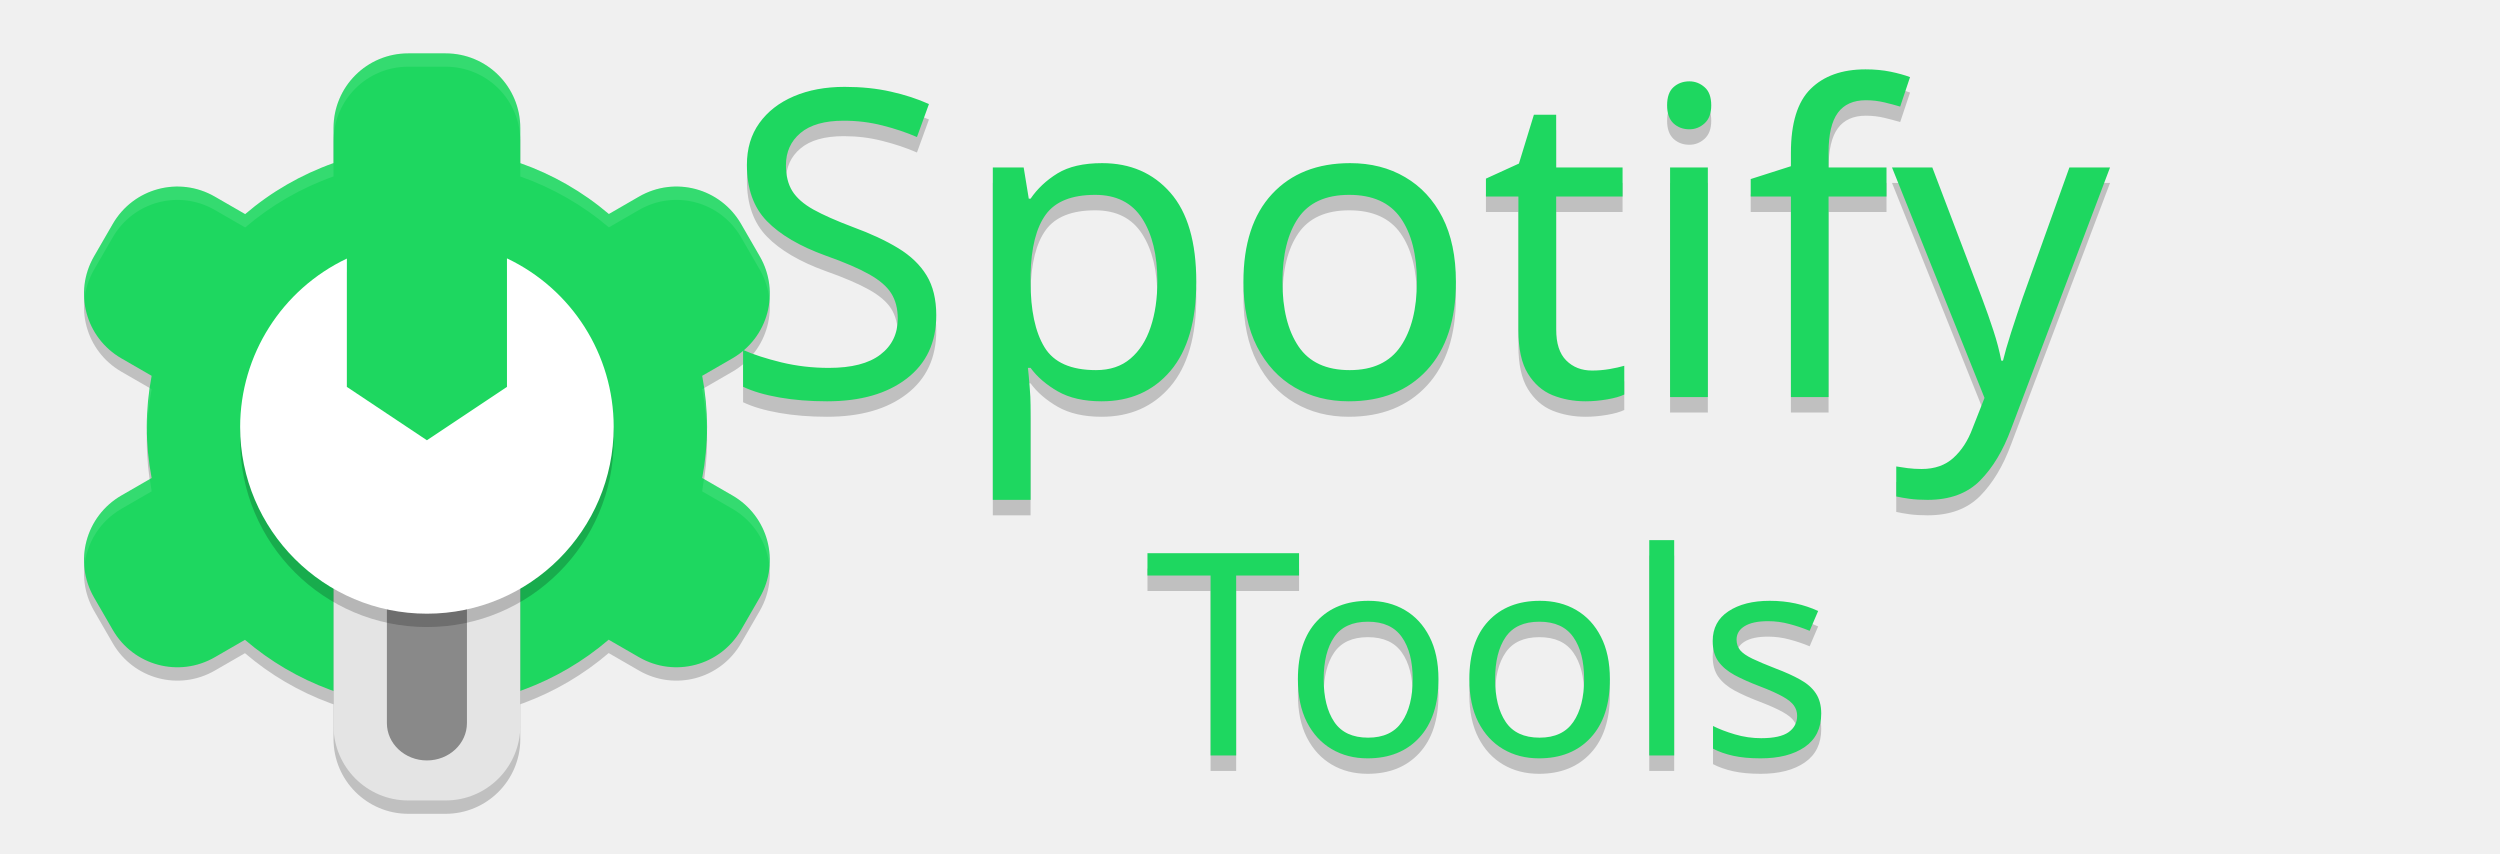
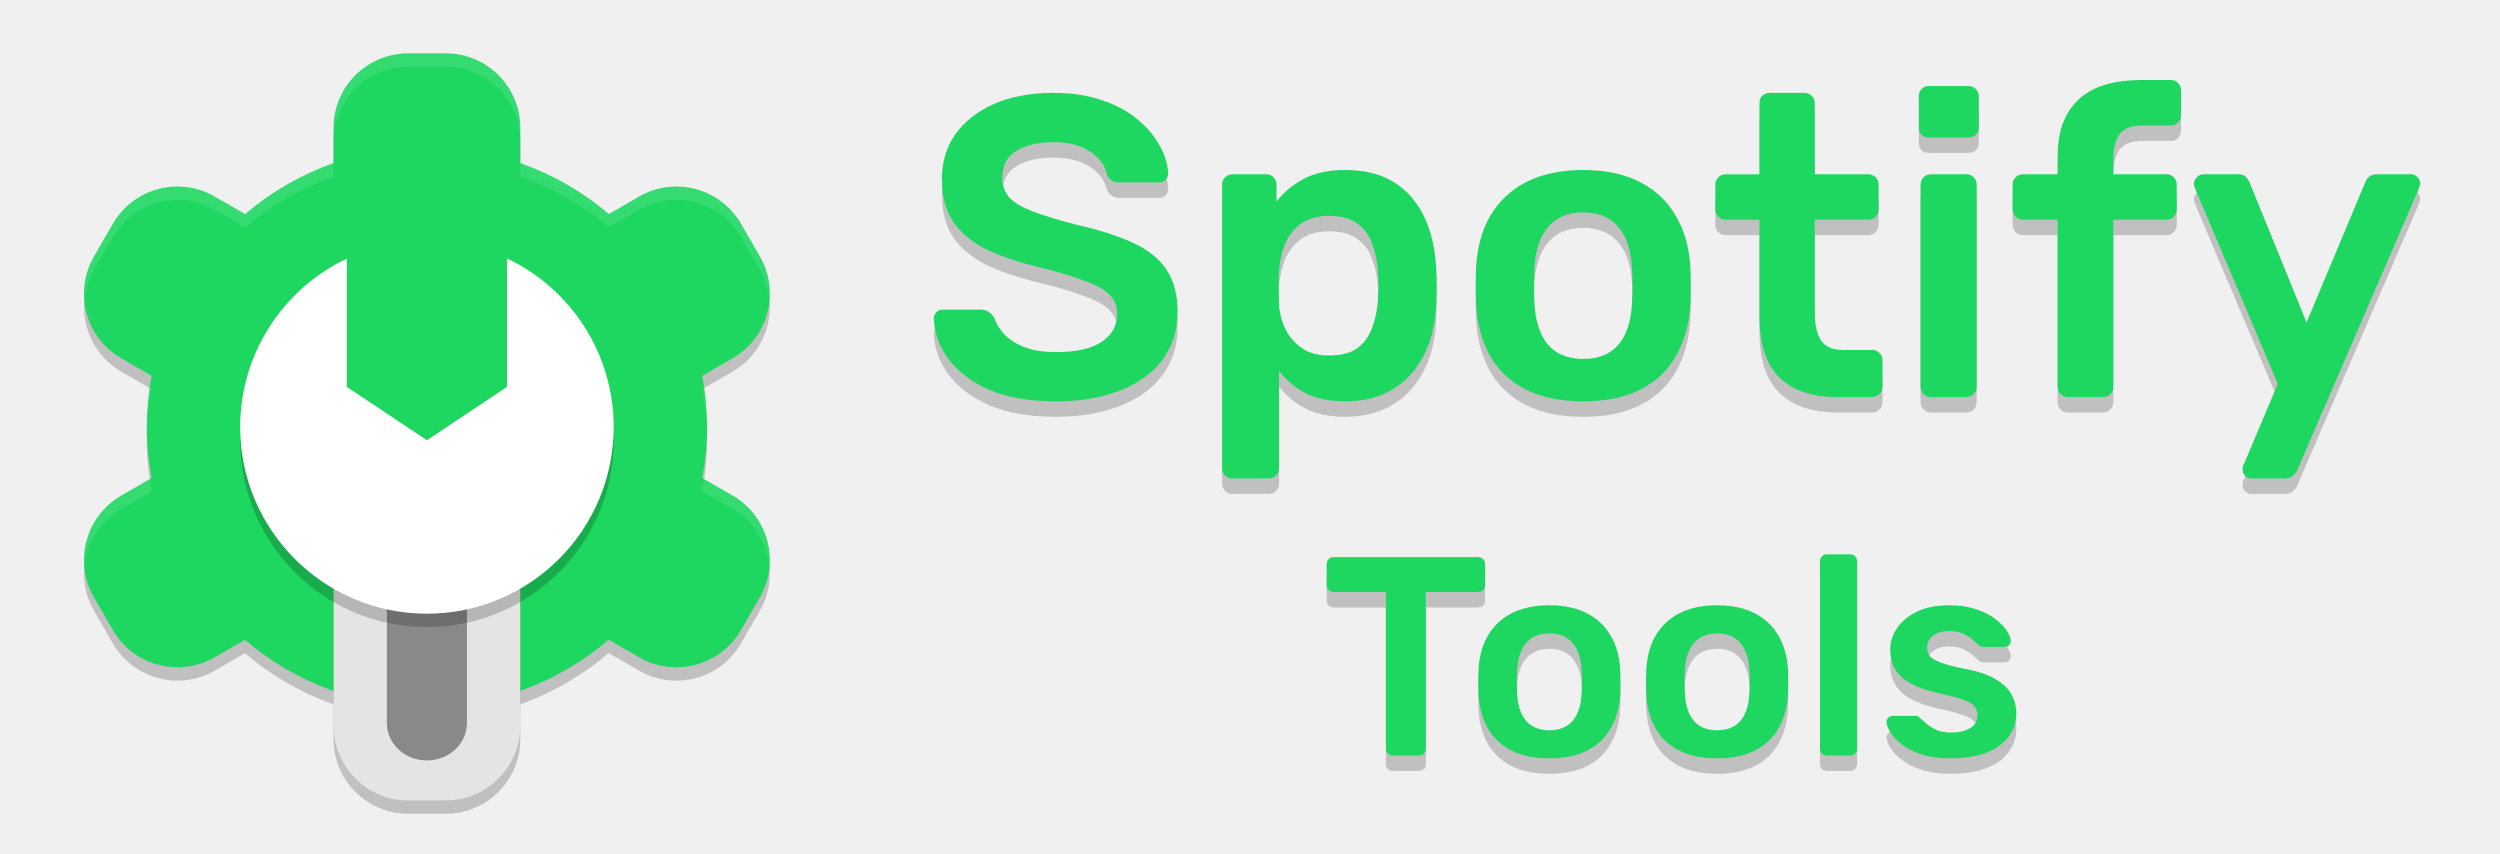
<svg xmlns="http://www.w3.org/2000/svg" width="187.391" height="64" version="1" id="svg20">
  <defs id="defs24" />
  <g id="g1550">
    <path style="opacity:0.2" d="m 30.6,5 c -3.102,0 -5.6,2.498 -5.6,5.6 v 2.625 a 21,21 0 0 0 -6.623,3.825 l -2.275,-1.312 c -2.687,-1.551 -6.1,-0.636 -7.651,2.051 l -1.4,2.423 c -1.551,2.687 -0.636,6.1 2.051,7.651 l 2.264,1.307 a 21,21 0 0 0 -0.366,3.831 21,21 0 0 0 0.366,3.831 l -2.264,1.307 c -2.687,1.551 -3.602,4.964 -2.051,7.651 l 1.4,2.423 c 1.551,2.687 4.964,3.602 7.651,2.051 l 2.259,-1.304 a 21,21 0 0 0 13.639,5.042 21,21 0 0 0 13.623,-5.05 l 2.275,1.312 c 2.687,1.551 6.1,0.636 7.651,-2.051 l 1.4,-2.423 c 1.551,-2.687 0.636,-6.1 -2.051,-7.651 l -2.264,-1.307 a 21,21 0 0 0 0.366,-3.831 21,21 0 0 0 -0.366,-3.831 l 2.264,-1.307 c 2.687,-1.551 3.602,-4.964 2.051,-7.651 l -1.4,-2.423 c -1.551,-2.687 -4.964,-3.602 -7.651,-2.051 l -2.259,1.304 a 21,21 0 0 0 -6.639,-3.814 v -2.628 c 0,-3.102 -2.498,-5.6 -5.6,-5.6 z" id="path2-6" />
    <path style="fill:#1ed760;fill-opacity:1" d="m 30.6,4 c -3.102,0 -5.6,2.498 -5.6,5.6 V 12.225 a 21,21 0 0 0 -6.623,3.825 l -2.275,-1.312 c -2.687,-1.551 -6.1,-0.636 -7.651,2.051 l -1.4,2.423 c -1.551,2.687 -0.636,6.1 2.051,7.651 l 2.264,1.307 A 21,21 0 0 0 11,32 a 21,21 0 0 0 0.366,3.831 l -2.264,1.307 c -2.687,1.551 -3.602,4.964 -2.051,7.651 l 1.4,2.423 c 1.551,2.687 4.964,3.602 7.651,2.051 l 2.259,-1.304 A 21,21 0 0 0 32,53 21,21 0 0 0 45.623,47.95 l 2.275,1.312 c 2.687,1.551 6.1,0.636 7.651,-2.051 l 1.4,-2.423 c 1.551,-2.687 0.636,-6.1 -2.051,-7.651 L 52.634,35.831 A 21,21 0 0 0 53,32 21,21 0 0 0 52.634,28.169 l 2.264,-1.307 c 2.687,-1.551 3.602,-4.964 2.051,-7.651 l -1.4,-2.423 c -1.551,-2.687 -4.964,-3.602 -7.651,-2.051 L 45.639,16.042 A 21,21 0 0 0 39,12.228 V 9.6 C 39,6.498 36.503,4 33.4,4 Z" id="path6-2" />
    <rect style="opacity:0.2" width="14" height="22.4" x="25" y="38.6" rx="5.6" ry="5.6" id="rect4" />
    <rect style="fill:#e4e4e4" width="14" height="22.4" x="25" y="37.6" rx="5.6" ry="5.6" id="rect8" />
    <path style="opacity:0.1;fill:#ffffff" d="m 30.6,4 c -3.102,0 -5.6,2.497 -5.6,5.6 V 10.6 C 25,7.497 27.498,5 30.6,5 h 2.801 c 3.102,0 5.6,2.497 5.6,5.6 V 9.6 C 39,6.497 36.503,4 33.401,4 Z m -5.6,8.225 a 21,21 0 0 0 -6.623,3.826 l -2.275,-1.312 c -2.687,-1.551 -6.099,-0.636 -7.65,2.051 l -1.4,2.422 c -0.603,1.045 -0.829,2.2 -0.727,3.312 0.07,-0.79 0.303,-1.578 0.727,-2.312 l 1.4,-2.422 c 1.551,-2.687 4.964,-3.602 7.65,-2.051 l 2.275,1.312 a 21,21 0 0 1 6.623,-3.826 z m 14,0.004 v 1 a 21,21 0 0 1 6.639,3.814 l 2.26,-1.305 c 2.687,-1.551 6.099,-0.636 7.65,2.051 l 1.4,2.422 c 0.424,0.734 0.657,1.523 0.727,2.312 0.102,-1.112 -0.123,-2.267 -0.727,-3.312 l -1.4,-2.422 c -1.551,-2.687 -4.964,-3.602 -7.65,-2.051 l -2.26,1.305 A 21,21 0 0 0 39,12.229 Z M 52.768,29.092 52.633,29.17 A 21,21 0 0 1 52.975,32.541 21,21 0 0 0 53,32 21,21 0 0 0 52.768,29.092 Z m -41.529,0.004 A 21,21 0 0 0 11,32 a 21,21 0 0 0 0.025,0.459 21,21 0 0 1 0.342,-3.289 z m 41.523,6.809 a 21,21 0 0 1 -0.129,0.926 l 2.266,1.309 c 1.642,0.948 2.617,2.59 2.777,4.338 0.185,-2.101 -0.825,-4.211 -2.777,-5.338 z m -41.529,0.004 -2.131,1.23 c -1.953,1.127 -2.963,3.237 -2.777,5.338 0.16,-1.748 1.136,-3.39 2.777,-4.338 l 2.266,-1.309 a 21,21 0 0 1 -0.135,-0.922 z" id="path16-9" />
    <rect style="opacity:0.4" width="6" height="16.8" x="29" y="40.2" rx="3" ry="2.8" id="rect10" />
    <path style="opacity:0.2" d="m 38,20.367 v 9.633 l -6,4 -6,-4 v -9.619 c -4.864,2.309 -7.993,7.208 -8,12.619 0,7.732 6.268,14 14,14 7.732,0 14,-6.268 14,-14 -0.003,-5.415 -3.131,-10.322 -8,-12.633 z" id="path12-3" />
    <path style="fill:#ffffff" d="m 38,19.367 v 9.633 l -6,4 -6,-4 v -9.619 c -4.864,2.309 -7.993,7.208 -8,12.619 0,7.732 6.268,14 14,14 7.732,0 14,-6.268 14,-14 C 45.997,26.584 42.869,21.678 38,19.367 Z" id="path14-5" />
  </g>
-   <g id="g1558" transform="matrix(0.5089264,0,0,0.5089264,2.201656,-0.07139799)">
-     <text xml:space="preserve" style="font-style:normal;font-variant:normal;font-weight:500;font-stretch:normal;font-size:41.734px;line-height:1.125;font-family:Rubik;-inkscape-font-specification:'Rubik Medium';text-align:center;text-anchor:middle;opacity:0.2;fill:#000000;fill-opacity:1;stroke:none;stroke-width:1.043" x="242.151" y="60.896" id="text839-9">
-       <tspan id="tspan837-1" x="242.151" y="60.896" style="font-style:normal;font-variant:normal;font-weight:500;font-stretch:normal;font-size:63.095px;font-family:Rubik;-inkscape-font-specification:'Rubik Medium';text-align:center;text-anchor:middle;fill:#000000;fill-opacity:1;stroke-width:1.043">Spotify</tspan>
-       <tspan x="242.151" y="113.688" style="font-style:normal;font-variant:normal;font-weight:500;font-stretch:normal;font-family:Rubik;-inkscape-font-specification:'Rubik Medium';text-align:center;baseline-shift:baseline;text-anchor:middle;fill:#000000;fill-opacity:1;stroke-width:1.043" id="tspan963">Tools</tspan>
-     </text>
-     <text xml:space="preserve" style="font-style:normal;font-variant:normal;font-weight:500;font-stretch:normal;font-size:41.734px;line-height:1.125;font-family:Rubik;-inkscape-font-specification:'Rubik Medium';text-align:center;text-anchor:middle;fill:#1ed760;fill-opacity:1;stroke:none;stroke-width:1.043" x="242.151" y="58.62" id="text839">
-       <tspan id="tspan837" x="242.151" y="58.62" style="font-style:normal;font-variant:normal;font-weight:500;font-stretch:normal;font-size:63.095px;font-family:Rubik;-inkscape-font-specification:'Rubik Medium';text-align:center;text-anchor:middle;fill:#1ed760;fill-opacity:1;stroke-width:1.043">Spotify</tspan>
-       <tspan x="242.151" y="111.412" style="font-style:normal;font-variant:normal;font-weight:500;font-stretch:normal;font-family:Rubik;-inkscape-font-specification:'Rubik Medium';text-align:center;baseline-shift:baseline;text-anchor:middle;fill:#1ed760;fill-opacity:1;stroke-width:1.043" id="tspan961">Tools</tspan>
-     </text>
+   <g id="g154">
+     <g aria-label="Spotify Tools" id="text839-9" style="font-style:normal;font-variant:normal;font-weight:500;font-stretch:normal;font-size:21.24px;line-height:1.125;font-family:Rubik;-inkscape-font-specification:'Rubik Medium';text-align:center;text-anchor:middle;opacity:0.2;fill:#000000;fill-opacity:1;stroke:none;stroke-width:0.531">
+       <path d="m 79.144,31.241 q -2.986,0 -5.009,-0.867 -1.991,-0.899 -3.05,-2.312 -1.028,-1.445 -1.092,-3.018 0,-0.289 0.193,-0.482 0.193,-0.193 0.482,-0.193 h 2.858 q 0.417,0 0.61,0.193 0.225,0.161 0.385,0.417 0.193,0.61 0.739,1.22 0.546,0.578 1.477,0.963 0.963,0.385 2.408,0.385 2.312,0 3.436,-0.771 1.156,-0.771 1.156,-2.087 0,-0.931 -0.61,-1.477 -0.61,-0.578 -1.895,-1.028 -1.252,-0.482 -3.339,-0.995 -2.408,-0.578 -4.046,-1.381 -1.606,-0.835 -2.44,-2.087 -0.803,-1.252 -0.803,-3.179 0,-1.862 0.995,-3.307 1.028,-1.445 2.89,-2.28 1.895,-0.835 4.495,-0.835 2.087,0 3.693,0.578 1.606,0.546 2.665,1.477 1.06,0.899 1.606,1.959 0.578,1.028 0.61,2.023 0,0.257 -0.193,0.482 -0.161,0.193 -0.482,0.193 H 83.897 q -0.257,0 -0.514,-0.128 -0.257,-0.128 -0.417,-0.482 -0.193,-0.995 -1.252,-1.702 -1.06,-0.706 -2.729,-0.706 -1.734,0 -2.794,0.642 -1.06,0.642 -1.06,1.991 0,0.899 0.514,1.509 0.546,0.578 1.702,1.028 1.188,0.45 3.115,0.963 2.729,0.61 4.463,1.413 1.734,0.803 2.537,2.055 0.803,1.22 0.803,3.115 0,2.119 -1.156,3.628 -1.124,1.477 -3.179,2.28 -2.055,0.803 -4.784,0.803 z" style="font-style:normal;font-variant:normal;font-weight:500;font-stretch:normal;font-size:32.111px;font-family:Rubik;-inkscape-font-specification:'Rubik Medium';text-align:center;text-anchor:middle;fill:#000000;fill-opacity:1;stroke-width:0.531" id="path78" />
+       <path d="m 92.374,37.021 q -0.321,0 -0.546,-0.225 -0.225,-0.225 -0.225,-0.546 V 14.993 q 0,-0.321 0.225,-0.546 0.225,-0.225 0.546,-0.225 h 2.537 q 0.353,0 0.546,0.225 0.225,0.225 0.225,0.546 v 1.284 q 0.771,-1.028 2.023,-1.702 1.252,-0.674 3.115,-0.674 1.702,0 2.954,0.546 1.252,0.546 2.087,1.573 0.835,0.995 1.284,2.376 0.45,1.381 0.514,3.05 0.032,0.546 0.032,1.124 0,0.578 -0.032,1.156 -0.032,1.606 -0.482,2.986 -0.45,1.349 -1.317,2.376 -0.835,0.995 -2.087,1.573 -1.252,0.578 -2.954,0.578 -1.734,0 -2.954,-0.61 -1.22,-0.642 -1.991,-1.67 v 7.289 q 0,0.321 -0.225,0.546 -0.193,0.225 -0.546,0.225 z m 7.257,-9.216 q 1.381,0 2.151,-0.578 0.771,-0.61 1.092,-1.573 0.353,-0.963 0.417,-2.119 0.064,-0.963 0,-1.927 -0.064,-1.156 -0.417,-2.119 -0.321,-0.963 -1.092,-1.541 -0.771,-0.61 -2.151,-0.61 -1.317,0 -2.151,0.61 -0.803,0.61 -1.188,1.573 -0.353,0.931 -0.417,1.927 -0.032,0.578 -0.032,1.22 0,0.642 0.032,1.252 0.032,0.963 0.45,1.862 0.417,0.867 1.22,1.445 0.803,0.578 2.087,0.578 z" style="font-style:normal;font-variant:normal;font-weight:500;font-stretch:normal;font-size:32.111px;font-family:Rubik;-inkscape-font-specification:'Rubik Medium';text-align:center;text-anchor:middle;fill:#000000;fill-opacity:1;stroke-width:0.531" id="path80" />
+       <path d="m 118.672,31.241 q -2.569,0 -4.335,-0.899 -1.734,-0.899 -2.665,-2.537 -0.899,-1.638 -1.028,-3.821 -0.032,-0.578 -0.032,-1.413 0,-0.835 0.032,-1.413 0.128,-2.216 1.06,-3.821 0.963,-1.638 2.697,-2.537 1.766,-0.899 4.271,-0.899 2.505,0 4.239,0.899 1.766,0.899 2.697,2.537 0.963,1.606 1.092,3.821 0.032,0.578 0.032,1.413 0,0.835 -0.032,1.413 -0.128,2.184 -1.06,3.821 -0.899,1.638 -2.665,2.537 -1.734,0.899 -4.303,0.899 z m 0,-3.179 q 1.702,0 2.633,-1.06 0.931,-1.092 1.028,-3.179 0.032,-0.482 0.032,-1.252 0,-0.771 -0.032,-1.252 -0.096,-2.055 -1.028,-3.147 -0.931,-1.092 -2.633,-1.092 -1.702,0 -2.633,1.092 -0.931,1.092 -1.028,3.147 -0.032,0.482 -0.032,1.252 0,0.771 0.032,1.252 0.096,2.087 1.028,3.179 0.931,1.06 2.633,1.06 z" style="font-style:normal;font-variant:normal;font-weight:500;font-stretch:normal;font-size:32.111px;font-family:Rubik;-inkscape-font-specification:'Rubik Medium';text-align:center;text-anchor:middle;fill:#000000;fill-opacity:1;stroke-width:0.531" id="path82" />
+       <path d="m 137.728,30.92 q -1.927,0 -3.243,-0.674 -1.317,-0.674 -1.959,-1.991 -0.642,-1.349 -0.642,-3.339 V 17.626 h -2.537 q -0.321,0 -0.546,-0.225 -0.225,-0.225 -0.225,-0.546 v -1.862 q 0,-0.321 0.225,-0.546 0.225,-0.225 0.546,-0.225 h 2.537 V 8.892 q 0,-0.321 0.193,-0.546 0.225,-0.225 0.578,-0.225 h 2.601 q 0.321,0 0.546,0.225 0.225,0.225 0.225,0.546 v 5.33 h 4.014 q 0.321,0 0.546,0.225 0.225,0.225 0.225,0.546 v 1.862 q 0,0.321 -0.225,0.546 -0.225,0.225 -0.546,0.225 h -4.014 v 6.968 q 0,1.317 0.45,2.055 0.482,0.739 1.638,0.739 h 2.216 q 0.321,0 0.546,0.225 0.225,0.225 0.225,0.546 v 1.991 q 0,0.321 -0.225,0.546 -0.225,0.225 -0.546,0.225 z" style="font-style:normal;font-variant:normal;font-weight:500;font-stretch:normal;font-size:32.111px;font-family:Rubik;-inkscape-font-specification:'Rubik Medium';text-align:center;text-anchor:middle;fill:#000000;fill-opacity:1;stroke-width:0.531" id="path84" />
+       <path d="m 144.728,30.92 q -0.321,0 -0.546,-0.225 -0.225,-0.225 -0.225,-0.546 V 14.993 q 0,-0.321 0.225,-0.546 0.225,-0.225 0.546,-0.225 h 2.665 q 0.353,0 0.546,0.225 0.225,0.225 0.225,0.546 v 15.156 q 0,0.321 -0.225,0.546 -0.193,0.225 -0.546,0.225 z m -0.128,-19.459 q -0.353,0 -0.578,-0.193 -0.193,-0.225 -0.193,-0.578 V 8.378 q 0,-0.321 0.193,-0.546 0.225,-0.225 0.578,-0.225 h 2.922 q 0.353,0 0.578,0.225 0.225,0.225 0.225,0.546 v 2.312 q 0,0.353 -0.225,0.578 -0.225,0.193 -0.578,0.193 z" style="font-style:normal;font-variant:normal;font-weight:500;font-stretch:normal;font-size:32.111px;font-family:Rubik;-inkscape-font-specification:'Rubik Medium';text-align:center;text-anchor:middle;fill:#000000;fill-opacity:1;stroke-width:0.531" id="path86" />
+       <path d="m 155.003,30.92 q -0.321,0 -0.546,-0.225 -0.225,-0.225 -0.225,-0.546 V 17.626 h -2.601 q -0.321,0 -0.546,-0.225 -0.225,-0.225 -0.225,-0.546 v -1.862 q 0,-0.321 0.225,-0.546 0.225,-0.225 0.546,-0.225 h 2.601 v -1.317 q 0,-1.927 0.706,-3.179 0.706,-1.284 2.087,-1.927 1.381,-0.642 3.5,-0.642 h 2.184 q 0.353,0 0.546,0.225 0.225,0.225 0.225,0.546 v 1.862 q 0,0.321 -0.225,0.546 -0.193,0.225 -0.546,0.225 h -2.055 q -1.284,0 -1.766,0.642 -0.482,0.642 -0.482,1.862 v 1.156 h 3.982 q 0.353,0 0.546,0.225 0.225,0.225 0.225,0.546 v 1.862 q 0,0.321 -0.225,0.546 -0.193,0.225 -0.546,0.225 h -3.982 v 12.523 q 0,0.321 -0.225,0.546 -0.225,0.225 -0.546,0.225 z" style="font-style:normal;font-variant:normal;font-weight:500;font-stretch:normal;font-size:32.111px;font-family:Rubik;-inkscape-font-specification:'Rubik Medium';text-align:center;text-anchor:middle;fill:#000000;fill-opacity:1;stroke-width:0.531" id="path88" />
+       <path d="m 168.747,37.021 q -0.257,0 -0.45,-0.193 -0.193,-0.193 -0.193,-0.45 0,-0.128 0,-0.257 0.032,-0.096 0.128,-0.257 l 2.505,-5.94 -6.165,-14.546 q -0.128,-0.321 -0.128,-0.45 0.032,-0.289 0.225,-0.482 0.193,-0.225 0.482,-0.225 h 2.601 q 0.385,0 0.578,0.193 0.193,0.193 0.289,0.417 l 4.271,10.5 4.399,-10.5 q 0.096,-0.257 0.289,-0.417 0.193,-0.193 0.578,-0.193 h 2.569 q 0.257,0 0.45,0.193 0.225,0.193 0.225,0.45 0,0.193 -0.128,0.514 l -9.087,21.032 q -0.128,0.257 -0.321,0.417 -0.193,0.193 -0.578,0.193 z" style="font-style:normal;font-variant:normal;font-weight:500;font-stretch:normal;font-size:32.111px;font-family:Rubik;-inkscape-font-specification:'Rubik Medium';text-align:center;text-anchor:middle;fill:#000000;fill-opacity:1;stroke-width:0.531" id="path90" />
+       <path d="m 104.391,57.788 q -0.212,0 -0.361,-0.149 -0.149,-0.149 -0.149,-0.361 V 45.532 h -3.929 q -0.212,0 -0.361,-0.149 -0.149,-0.149 -0.149,-0.361 v -1.572 q 0,-0.234 0.149,-0.382 0.149,-0.149 0.361,-0.149 h 10.832 q 0.234,0 0.382,0.149 0.149,0.149 0.149,0.382 v 1.572 q 0,0.212 -0.149,0.361 -0.149,0.149 -0.382,0.149 h -3.908 v 11.746 q 0,0.212 -0.149,0.361 -0.149,0.149 -0.382,0.149 z" style="font-style:normal;font-variant:normal;font-weight:500;font-stretch:normal;font-family:Rubik;-inkscape-font-specification:'Rubik Medium';text-align:center;baseline-shift:baseline;text-anchor:middle;fill:#000000;fill-opacity:1;stroke-width:0.531" id="path92" />
+       <path d="m 116.135,58 q -1.699,0 -2.867,-0.595 -1.147,-0.595 -1.763,-1.678 -0.595,-1.083 -0.68,-2.528 -0.021,-0.382 -0.021,-0.935 0,-0.552 0.021,-0.935 0.085,-1.466 0.701,-2.528 0.637,-1.083 1.784,-1.678 1.168,-0.595 2.825,-0.595 1.657,0 2.804,0.595 1.168,0.595 1.784,1.678 0.637,1.062 0.722,2.528 0.021,0.382 0.021,0.935 0,0.552 -0.021,0.935 -0.085,1.444 -0.701,2.528 -0.595,1.083 -1.763,1.678 -1.147,0.595 -2.846,0.595 z m 0,-2.103 q 1.126,0 1.742,-0.701 0.616,-0.722 0.68,-2.103 0.021,-0.319 0.021,-0.828 0,-0.51 -0.021,-0.828 -0.064,-1.359 -0.68,-2.082 -0.616,-0.722 -1.742,-0.722 -1.126,0 -1.742,0.722 -0.616,0.722 -0.68,2.082 -0.021,0.319 -0.021,0.828 0,0.51 0.021,0.828 0.064,1.381 0.68,2.103 0.616,0.701 1.742,0.701 z" style="font-style:normal;font-variant:normal;font-weight:500;font-stretch:normal;font-family:Rubik;-inkscape-font-specification:'Rubik Medium';text-align:center;baseline-shift:baseline;text-anchor:middle;fill:#000000;fill-opacity:1;stroke-width:0.531" id="path94" />
+       <path d="m 128.709,58 q -1.699,0 -2.867,-0.595 -1.147,-0.595 -1.763,-1.678 -0.595,-1.083 -0.68,-2.528 -0.021,-0.382 -0.021,-0.935 0,-0.552 0.021,-0.935 0.085,-1.466 0.701,-2.528 0.637,-1.083 1.784,-1.678 1.168,-0.595 2.825,-0.595 1.657,0 2.804,0.595 1.168,0.595 1.784,1.678 0.637,1.062 0.722,2.528 0.021,0.382 0.021,0.935 0,0.552 -0.021,0.935 -0.085,1.444 -0.701,2.528 -0.595,1.083 -1.763,1.678 -1.147,0.595 -2.846,0.595 z m 0,-2.103 q 1.126,0 1.742,-0.701 0.616,-0.722 0.68,-2.103 0.021,-0.319 0.021,-0.828 0,-0.51 -0.021,-0.828 -0.064,-1.359 -0.68,-2.082 -0.616,-0.722 -1.742,-0.722 -1.126,0 -1.742,0.722 -0.616,0.722 -0.68,2.082 -0.021,0.319 -0.021,0.828 0,0.51 0.021,0.828 0.064,1.381 0.68,2.103 0.616,0.701 1.742,0.701 z" style="font-style:normal;font-variant:normal;font-weight:500;font-stretch:normal;font-family:Rubik;-inkscape-font-specification:'Rubik Medium';text-align:center;baseline-shift:baseline;text-anchor:middle;fill:#000000;fill-opacity:1;stroke-width:0.531" id="path96" />
+       <path d="m 136.928,57.788 q -0.212,0 -0.361,-0.149 -0.149,-0.149 -0.149,-0.361 V 43.217 q 0,-0.212 0.149,-0.361 0.149,-0.149 0.361,-0.149 h 1.763 q 0.212,0 0.361,0.149 0.149,0.149 0.149,0.361 v 14.061 q 0,0.212 -0.149,0.361 -0.149,0.149 -0.361,0.149 z" style="font-style:normal;font-variant:normal;font-weight:500;font-stretch:normal;font-family:Rubik;-inkscape-font-specification:'Rubik Medium';text-align:center;baseline-shift:baseline;text-anchor:middle;fill:#000000;fill-opacity:1;stroke-width:0.531" id="path98" />
+       <path d="m 146.21,58 q -1.274,0 -2.188,-0.297 -0.892,-0.297 -1.466,-0.743 -0.573,-0.446 -0.85,-0.892 -0.276,-0.446 -0.297,-0.743 -0.021,-0.234 0.127,-0.361 0.17,-0.149 0.361,-0.149 h 1.678 q 0.085,0 0.149,0.021 0.064,0.021 0.17,0.127 0.276,0.234 0.573,0.489 0.319,0.255 0.743,0.446 0.425,0.17 1.062,0.17 0.828,0 1.381,-0.319 0.573,-0.34 0.573,-0.956 0,-0.446 -0.255,-0.722 -0.234,-0.276 -0.892,-0.489 -0.658,-0.234 -1.869,-0.489 -1.189,-0.276 -1.975,-0.701 -0.786,-0.425 -1.168,-1.062 -0.382,-0.637 -0.382,-1.487 0,-0.828 0.489,-1.572 0.51,-0.765 1.487,-1.253 0.998,-0.489 2.464,-0.489 1.147,0 1.997,0.297 0.85,0.276 1.402,0.701 0.573,0.425 0.871,0.871 0.297,0.425 0.319,0.743 0.021,0.234 -0.127,0.382 -0.149,0.127 -0.34,0.127 h -1.572 q -0.106,0 -0.191,-0.042 -0.085,-0.042 -0.17,-0.106 -0.234,-0.212 -0.51,-0.446 -0.276,-0.234 -0.68,-0.404 -0.382,-0.191 -1.02,-0.191 -0.807,0 -1.232,0.361 -0.425,0.34 -0.425,0.871 0,0.361 0.191,0.637 0.212,0.255 0.828,0.489 0.616,0.234 1.869,0.489 1.423,0.255 2.251,0.765 0.85,0.489 1.189,1.147 0.361,0.637 0.361,1.423 0,0.956 -0.573,1.72 -0.552,0.765 -1.657,1.211 -1.083,0.425 -2.697,0.425 z" style="font-style:normal;font-variant:normal;font-weight:500;font-stretch:normal;font-family:Rubik;-inkscape-font-specification:'Rubik Medium';text-align:center;baseline-shift:baseline;text-anchor:middle;fill:#000000;fill-opacity:1;stroke-width:0.531" id="path100" />
+     </g>
+     <g aria-label="Spotify Tools" id="text839" style="font-style:normal;font-variant:normal;font-weight:500;font-stretch:normal;font-size:21.24px;line-height:1.125;font-family:Rubik;-inkscape-font-specification:'Rubik Medium';text-align:center;text-anchor:middle;fill:#1ed760;fill-opacity:1;stroke:none;stroke-width:0.531">
+       <path d="m 79.144,30.083 q -2.986,0 -5.009,-0.867 -1.991,-0.899 -3.05,-2.312 -1.028,-1.445 -1.092,-3.018 0,-0.289 0.193,-0.482 0.193,-0.193 0.482,-0.193 h 2.858 q 0.417,0 0.61,0.193 0.225,0.161 0.385,0.417 0.193,0.61 0.739,1.22 0.546,0.578 1.477,0.963 0.963,0.385 2.408,0.385 2.312,0 3.436,-0.771 1.156,-0.771 1.156,-2.087 0,-0.931 -0.61,-1.477 -0.61,-0.578 -1.895,-1.028 -1.252,-0.482 -3.339,-0.995 -2.408,-0.578 -4.046,-1.381 -1.606,-0.835 -2.44,-2.087 -0.803,-1.252 -0.803,-3.179 0,-1.862 0.995,-3.307 1.028,-1.445 2.89,-2.28 1.895,-0.835 4.495,-0.835 2.087,0 3.693,0.578 1.606,0.546 2.665,1.477 1.06,0.899 1.606,1.959 0.578,1.028 0.61,2.023 0,0.257 -0.193,0.482 -0.161,0.193 -0.482,0.193 H 83.897 q -0.257,0 -0.514,-0.128 -0.257,-0.128 -0.417,-0.482 -0.193,-0.995 -1.252,-1.702 -1.06,-0.706 -2.729,-0.706 -1.734,0 -2.794,0.642 -1.06,0.642 -1.06,1.991 0,0.899 0.514,1.509 0.546,0.578 1.702,1.028 1.188,0.45 3.115,0.963 2.729,0.61 4.463,1.413 1.734,0.803 2.537,2.055 0.803,1.22 0.803,3.115 0,2.119 -1.156,3.628 -1.124,1.477 -3.179,2.28 -2.055,0.803 -4.784,0.803 z" style="font-style:normal;font-variant:normal;font-weight:500;font-stretch:normal;font-size:32.111px;font-family:Rubik;-inkscape-font-specification:'Rubik Medium';text-align:center;text-anchor:middle;fill:#1ed760;fill-opacity:1;stroke-width:0.531" id="path103" />
+       <path d="m 92.374,35.863 q -0.321,0 -0.546,-0.225 -0.225,-0.225 -0.225,-0.546 V 13.835 q 0,-0.321 0.225,-0.546 0.225,-0.225 0.546,-0.225 h 2.537 q 0.353,0 0.546,0.225 0.225,0.225 0.225,0.546 v 1.284 q 0.771,-1.028 2.023,-1.702 1.252,-0.674 3.115,-0.674 1.702,0 2.954,0.546 1.252,0.546 2.087,1.573 0.835,0.995 1.284,2.376 0.45,1.381 0.514,3.05 0.032,0.546 0.032,1.124 0,0.578 -0.032,1.156 -0.032,1.606 -0.482,2.986 -0.45,1.349 -1.317,2.376 -0.835,0.995 -2.087,1.573 -1.252,0.578 -2.954,0.578 -1.734,0 -2.954,-0.61 -1.22,-0.642 -1.991,-1.67 v 7.289 q 0,0.321 -0.225,0.546 -0.193,0.225 -0.546,0.225 z m 7.257,-9.216 q 1.381,0 2.151,-0.578 0.771,-0.61 1.092,-1.573 0.353,-0.963 0.417,-2.119 0.064,-0.963 0,-1.927 -0.064,-1.156 -0.417,-2.119 -0.321,-0.963 -1.092,-1.541 -0.771,-0.61 -2.151,-0.61 -1.317,0 -2.151,0.61 -0.803,0.61 -1.188,1.573 -0.353,0.931 -0.417,1.927 -0.032,0.578 -0.032,1.22 0,0.642 0.032,1.252 0.032,0.963 0.45,1.862 0.417,0.867 1.22,1.445 0.803,0.578 2.087,0.578 z" style="font-style:normal;font-variant:normal;font-weight:500;font-stretch:normal;font-size:32.111px;font-family:Rubik;-inkscape-font-specification:'Rubik Medium';text-align:center;text-anchor:middle;fill:#1ed760;fill-opacity:1;stroke-width:0.531" id="path105" />
+       <path d="m 118.672,30.083 q -2.569,0 -4.335,-0.899 -1.734,-0.899 -2.665,-2.537 -0.899,-1.638 -1.028,-3.821 -0.032,-0.578 -0.032,-1.413 0,-0.835 0.032,-1.413 0.128,-2.216 1.06,-3.821 0.963,-1.638 2.697,-2.537 1.766,-0.899 4.271,-0.899 2.505,0 4.239,0.899 1.766,0.899 2.697,2.537 0.963,1.606 1.092,3.821 0.032,0.578 0.032,1.413 0,0.835 -0.032,1.413 -0.128,2.184 -1.06,3.821 -0.899,1.638 -2.665,2.537 -1.734,0.899 -4.303,0.899 z m 0,-3.179 q 1.702,0 2.633,-1.06 0.931,-1.092 1.028,-3.179 0.032,-0.482 0.032,-1.252 0,-0.771 -0.032,-1.252 -0.096,-2.055 -1.028,-3.147 -0.931,-1.092 -2.633,-1.092 -1.702,0 -2.633,1.092 -0.931,1.092 -1.028,3.147 -0.032,0.482 -0.032,1.252 0,0.771 0.032,1.252 0.096,2.087 1.028,3.179 0.931,1.06 2.633,1.06 z" style="font-style:normal;font-variant:normal;font-weight:500;font-stretch:normal;font-size:32.111px;font-family:Rubik;-inkscape-font-specification:'Rubik Medium';text-align:center;text-anchor:middle;fill:#1ed760;fill-opacity:1;stroke-width:0.531" id="path107" />
+       <path d="m 137.728,29.762 q -1.927,0 -3.243,-0.674 -1.317,-0.674 -1.959,-1.991 -0.642,-1.349 -0.642,-3.339 v -7.289 h -2.537 q -0.321,0 -0.546,-0.225 -0.225,-0.225 -0.225,-0.546 v -1.862 q 0,-0.321 0.225,-0.546 0.225,-0.225 0.546,-0.225 h 2.537 V 7.734 q 0,-0.321 0.193,-0.546 0.225,-0.225 0.578,-0.225 h 2.601 q 0.321,0 0.546,0.225 0.225,0.225 0.225,0.546 v 5.33 h 4.014 q 0.321,0 0.546,0.225 0.225,0.225 0.225,0.546 v 1.862 q 0,0.321 -0.225,0.546 -0.225,0.225 -0.546,0.225 h -4.014 v 6.968 q 0,1.317 0.45,2.055 0.482,0.739 1.638,0.739 h 2.216 q 0.321,0 0.546,0.225 0.225,0.225 0.225,0.546 v 1.991 q 0,0.321 -0.225,0.546 -0.225,0.225 -0.546,0.225 z" style="font-style:normal;font-variant:normal;font-weight:500;font-stretch:normal;font-size:32.111px;font-family:Rubik;-inkscape-font-specification:'Rubik Medium';text-align:center;text-anchor:middle;fill:#1ed760;fill-opacity:1;stroke-width:0.531" id="path109" />
+       <path d="m 144.728,29.762 q -0.321,0 -0.546,-0.225 -0.225,-0.225 -0.225,-0.546 V 13.835 q 0,-0.321 0.225,-0.546 0.225,-0.225 0.546,-0.225 h 2.665 q 0.353,0 0.546,0.225 0.225,0.225 0.225,0.546 v 15.156 q 0,0.321 -0.225,0.546 -0.193,0.225 -0.546,0.225 z m -0.128,-19.459 q -0.353,0 -0.578,-0.193 -0.193,-0.225 -0.193,-0.578 V 7.22 q 0,-0.321 0.193,-0.546 0.225,-0.225 0.578,-0.225 h 2.922 q 0.353,0 0.578,0.225 0.225,0.225 0.225,0.546 v 2.312 q 0,0.353 -0.225,0.578 -0.225,0.193 -0.578,0.193 z" style="font-style:normal;font-variant:normal;font-weight:500;font-stretch:normal;font-size:32.111px;font-family:Rubik;-inkscape-font-specification:'Rubik Medium';text-align:center;text-anchor:middle;fill:#1ed760;fill-opacity:1;stroke-width:0.531" id="path111" />
+       <path d="m 155.003,29.762 q -0.321,0 -0.546,-0.225 -0.225,-0.225 -0.225,-0.546 V 16.468 h -2.601 q -0.321,0 -0.546,-0.225 -0.225,-0.225 -0.225,-0.546 v -1.862 q 0,-0.321 0.225,-0.546 0.225,-0.225 0.546,-0.225 h 2.601 v -1.317 q 0,-1.927 0.706,-3.179 0.706,-1.284 2.087,-1.927 1.381,-0.642 3.5,-0.642 h 2.184 q 0.353,0 0.546,0.225 0.225,0.225 0.225,0.546 v 1.862 q 0,0.321 -0.225,0.546 -0.193,0.225 -0.546,0.225 h -2.055 q -1.284,0 -1.766,0.642 -0.482,0.642 -0.482,1.862 v 1.156 h 3.982 q 0.353,0 0.546,0.225 0.225,0.225 0.225,0.546 v 1.862 q 0,0.321 -0.225,0.546 -0.193,0.225 -0.546,0.225 h -3.982 v 12.523 q 0,0.321 -0.225,0.546 -0.225,0.225 -0.546,0.225 z" style="font-style:normal;font-variant:normal;font-weight:500;font-stretch:normal;font-size:32.111px;font-family:Rubik;-inkscape-font-specification:'Rubik Medium';text-align:center;text-anchor:middle;fill:#1ed760;fill-opacity:1;stroke-width:0.531" id="path113" />
+       <path d="m 168.747,35.863 q -0.257,0 -0.45,-0.193 -0.193,-0.193 -0.193,-0.45 0,-0.128 0,-0.257 0.032,-0.096 0.128,-0.257 l 2.505,-5.94 -6.165,-14.546 q -0.128,-0.321 -0.128,-0.45 0.032,-0.289 0.225,-0.482 0.193,-0.225 0.482,-0.225 h 2.601 q 0.385,0 0.578,0.193 0.193,0.193 0.289,0.417 l 4.271,10.5 4.399,-10.5 q 0.096,-0.257 0.289,-0.417 0.193,-0.193 0.578,-0.193 h 2.569 q 0.257,0 0.45,0.193 0.225,0.193 0.225,0.45 0,0.193 -0.128,0.514 l -9.087,21.032 q -0.128,0.257 -0.321,0.417 -0.193,0.193 -0.578,0.193 z" style="font-style:normal;font-variant:normal;font-weight:500;font-stretch:normal;font-size:32.111px;font-family:Rubik;-inkscape-font-specification:'Rubik Medium';text-align:center;text-anchor:middle;fill:#1ed760;fill-opacity:1;stroke-width:0.531" id="path115" />
+       <path d="m 104.391,56.629 q -0.212,0 -0.361,-0.149 -0.149,-0.149 -0.149,-0.361 V 44.374 h -3.929 q -0.212,0 -0.361,-0.149 -0.149,-0.149 -0.149,-0.361 v -1.572 q 0,-0.234 0.149,-0.382 0.149,-0.149 0.361,-0.149 h 10.832 q 0.234,0 0.382,0.149 0.149,0.149 0.149,0.382 v 1.572 q 0,0.212 -0.149,0.361 -0.149,0.149 -0.382,0.149 h -3.908 v 11.746 q 0,0.212 -0.149,0.361 -0.149,0.149 -0.382,0.149 z" style="font-style:normal;font-variant:normal;font-weight:500;font-stretch:normal;font-family:Rubik;-inkscape-font-specification:'Rubik Medium';text-align:center;baseline-shift:baseline;text-anchor:middle;fill:#1ed760;fill-opacity:1;stroke-width:0.531" id="path117" />
+       <path d="m 116.135,56.842 q -1.699,0 -2.867,-0.595 -1.147,-0.595 -1.763,-1.678 -0.595,-1.083 -0.68,-2.528 -0.021,-0.382 -0.021,-0.935 0,-0.552 0.021,-0.935 0.085,-1.466 0.701,-2.528 0.637,-1.083 1.784,-1.678 1.168,-0.595 2.825,-0.595 1.657,0 2.804,0.595 1.168,0.595 1.784,1.678 0.637,1.062 0.722,2.528 0.021,0.382 0.021,0.935 0,0.552 -0.021,0.935 -0.085,1.444 -0.701,2.528 -0.595,1.083 -1.763,1.678 -1.147,0.595 -2.846,0.595 z m 0,-2.103 q 1.126,0 1.742,-0.701 0.616,-0.722 0.68,-2.103 0.021,-0.319 0.021,-0.828 0,-0.51 -0.021,-0.828 -0.064,-1.359 -0.68,-2.082 -0.616,-0.722 -1.742,-0.722 -1.126,0 -1.742,0.722 -0.616,0.722 -0.68,2.082 -0.021,0.319 -0.021,0.828 0,0.51 0.021,0.828 0.064,1.381 0.68,2.103 0.616,0.701 1.742,0.701 z" style="font-style:normal;font-variant:normal;font-weight:500;font-stretch:normal;font-family:Rubik;-inkscape-font-specification:'Rubik Medium';text-align:center;baseline-shift:baseline;text-anchor:middle;fill:#1ed760;fill-opacity:1;stroke-width:0.531" id="path119" />
+       <path d="m 128.709,56.842 q -1.699,0 -2.867,-0.595 -1.147,-0.595 -1.763,-1.678 -0.595,-1.083 -0.68,-2.528 -0.021,-0.382 -0.021,-0.935 0,-0.552 0.021,-0.935 0.085,-1.466 0.701,-2.528 0.637,-1.083 1.784,-1.678 1.168,-0.595 2.825,-0.595 1.657,0 2.804,0.595 1.168,0.595 1.784,1.678 0.637,1.062 0.722,2.528 0.021,0.382 0.021,0.935 0,0.552 -0.021,0.935 -0.085,1.444 -0.701,2.528 -0.595,1.083 -1.763,1.678 -1.147,0.595 -2.846,0.595 z m 0,-2.103 q 1.126,0 1.742,-0.701 0.616,-0.722 0.68,-2.103 0.021,-0.319 0.021,-0.828 0,-0.51 -0.021,-0.828 -0.064,-1.359 -0.68,-2.082 -0.616,-0.722 -1.742,-0.722 -1.126,0 -1.742,0.722 -0.616,0.722 -0.68,2.082 -0.021,0.319 -0.021,0.828 0,0.51 0.021,0.828 0.064,1.381 0.68,2.103 0.616,0.701 1.742,0.701 z" style="font-style:normal;font-variant:normal;font-weight:500;font-stretch:normal;font-family:Rubik;-inkscape-font-specification:'Rubik Medium';text-align:center;baseline-shift:baseline;text-anchor:middle;fill:#1ed760;fill-opacity:1;stroke-width:0.531" id="path121" />
+       <path d="m 136.928,56.629 q -0.212,0 -0.361,-0.149 -0.149,-0.149 -0.149,-0.361 V 42.059 q 0,-0.212 0.149,-0.361 0.149,-0.149 0.361,-0.149 h 1.763 q 0.212,0 0.361,0.149 0.149,0.149 0.149,0.361 v 14.061 q 0,0.212 -0.149,0.361 -0.149,0.149 -0.361,0.149 z" style="font-style:normal;font-variant:normal;font-weight:500;font-stretch:normal;font-family:Rubik;-inkscape-font-specification:'Rubik Medium';text-align:center;baseline-shift:baseline;text-anchor:middle;fill:#1ed760;fill-opacity:1;stroke-width:0.531" id="path123" />
+       <path d="m 146.21,56.842 q -1.274,0 -2.188,-0.297 -0.892,-0.297 -1.466,-0.743 -0.573,-0.446 -0.85,-0.892 -0.276,-0.446 -0.297,-0.743 -0.021,-0.234 0.127,-0.361 0.17,-0.149 0.361,-0.149 h 1.678 q 0.085,0 0.149,0.021 0.064,0.021 0.17,0.127 0.276,0.234 0.573,0.489 0.319,0.255 0.743,0.446 0.425,0.17 1.062,0.17 0.828,0 1.381,-0.319 0.573,-0.34 0.573,-0.956 0,-0.446 -0.255,-0.722 -0.234,-0.276 -0.892,-0.489 -0.658,-0.234 -1.869,-0.489 -1.189,-0.276 -1.975,-0.701 -0.786,-0.425 -1.168,-1.062 -0.382,-0.637 -0.382,-1.487 0,-0.828 0.489,-1.572 0.51,-0.765 1.487,-1.253 0.998,-0.489 2.464,-0.489 1.147,0 1.997,0.297 0.85,0.276 1.402,0.701 0.573,0.425 0.871,0.871 0.297,0.425 0.319,0.743 0.021,0.234 -0.127,0.382 -0.149,0.127 -0.34,0.127 h -1.572 q -0.106,0 -0.191,-0.042 -0.085,-0.042 -0.17,-0.106 -0.234,-0.212 -0.51,-0.446 -0.276,-0.234 -0.68,-0.404 -0.382,-0.191 -1.02,-0.191 -0.807,0 -1.232,0.361 -0.425,0.34 -0.425,0.871 0,0.361 0.191,0.637 0.212,0.255 0.828,0.489 0.616,0.234 1.869,0.489 1.423,0.255 2.251,0.765 0.85,0.489 1.189,1.147 0.361,0.637 0.361,1.423 0,0.956 -0.573,1.72 -0.552,0.765 -1.657,1.211 -1.083,0.425 -2.697,0.425 z" style="font-style:normal;font-variant:normal;font-weight:500;font-stretch:normal;font-family:Rubik;-inkscape-font-specification:'Rubik Medium';text-align:center;baseline-shift:baseline;text-anchor:middle;fill:#1ed760;fill-opacity:1;stroke-width:0.531" id="path125" />
+     </g>
  </g>
</svg>
